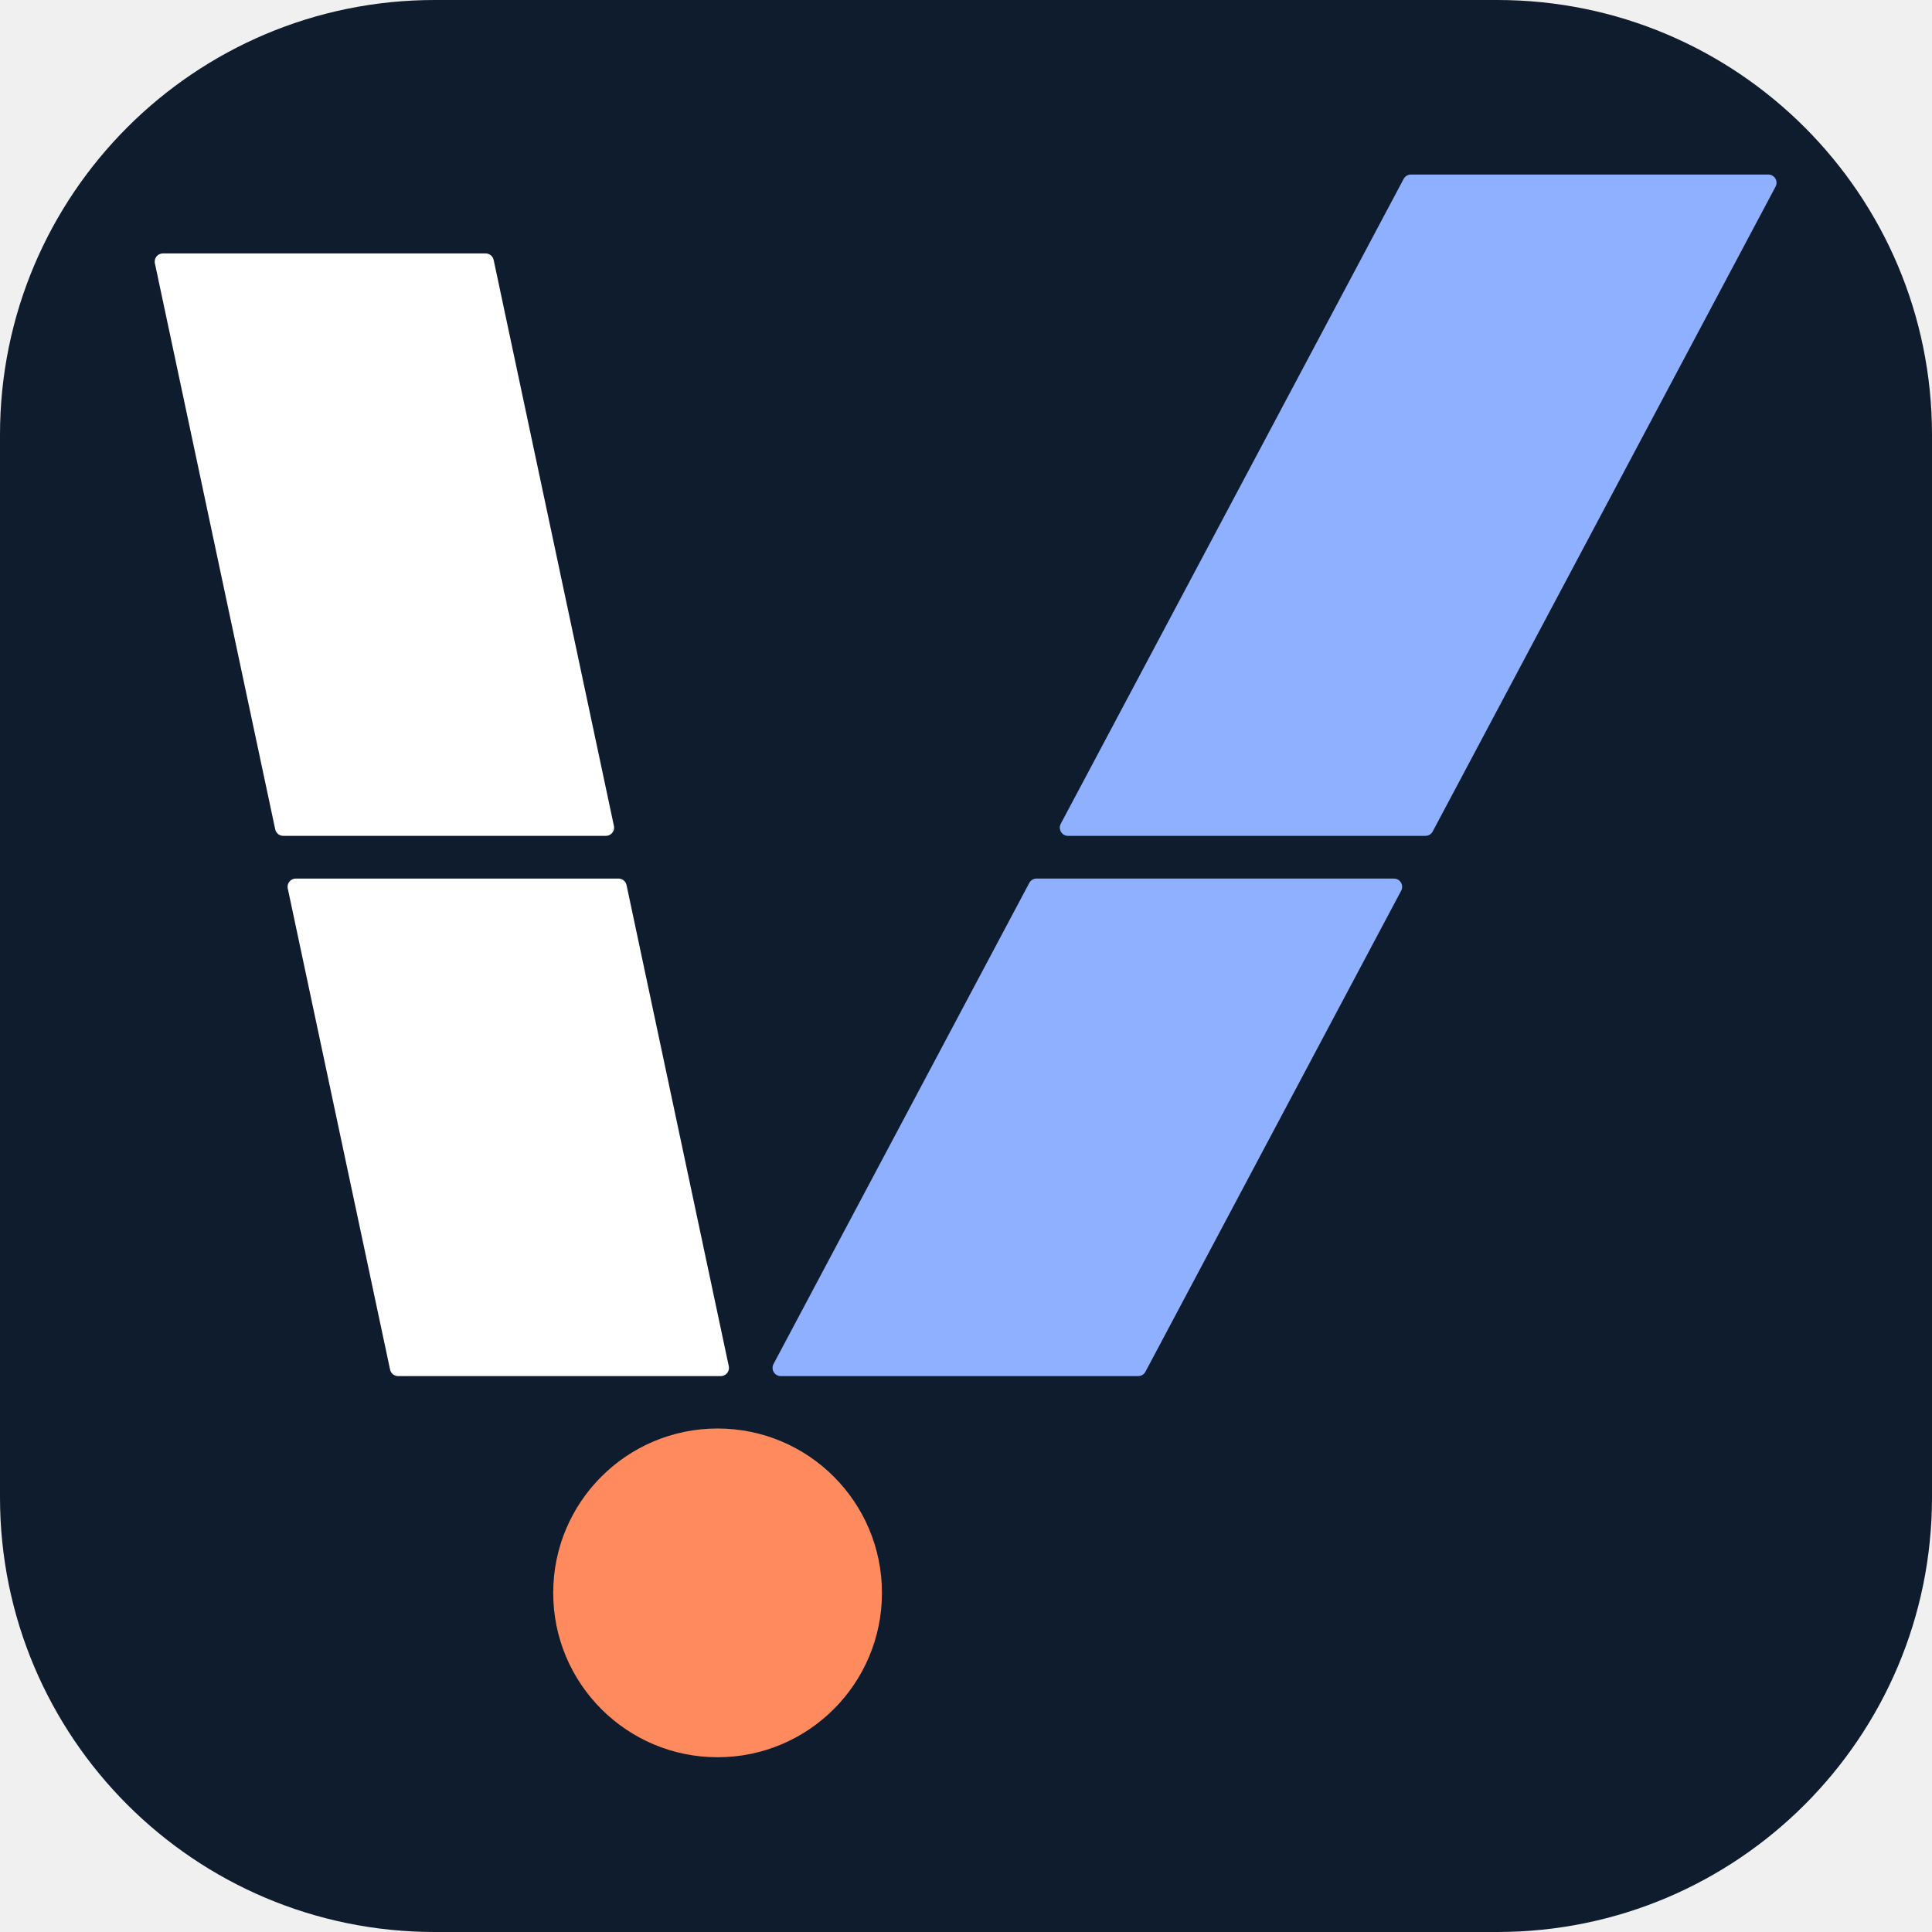
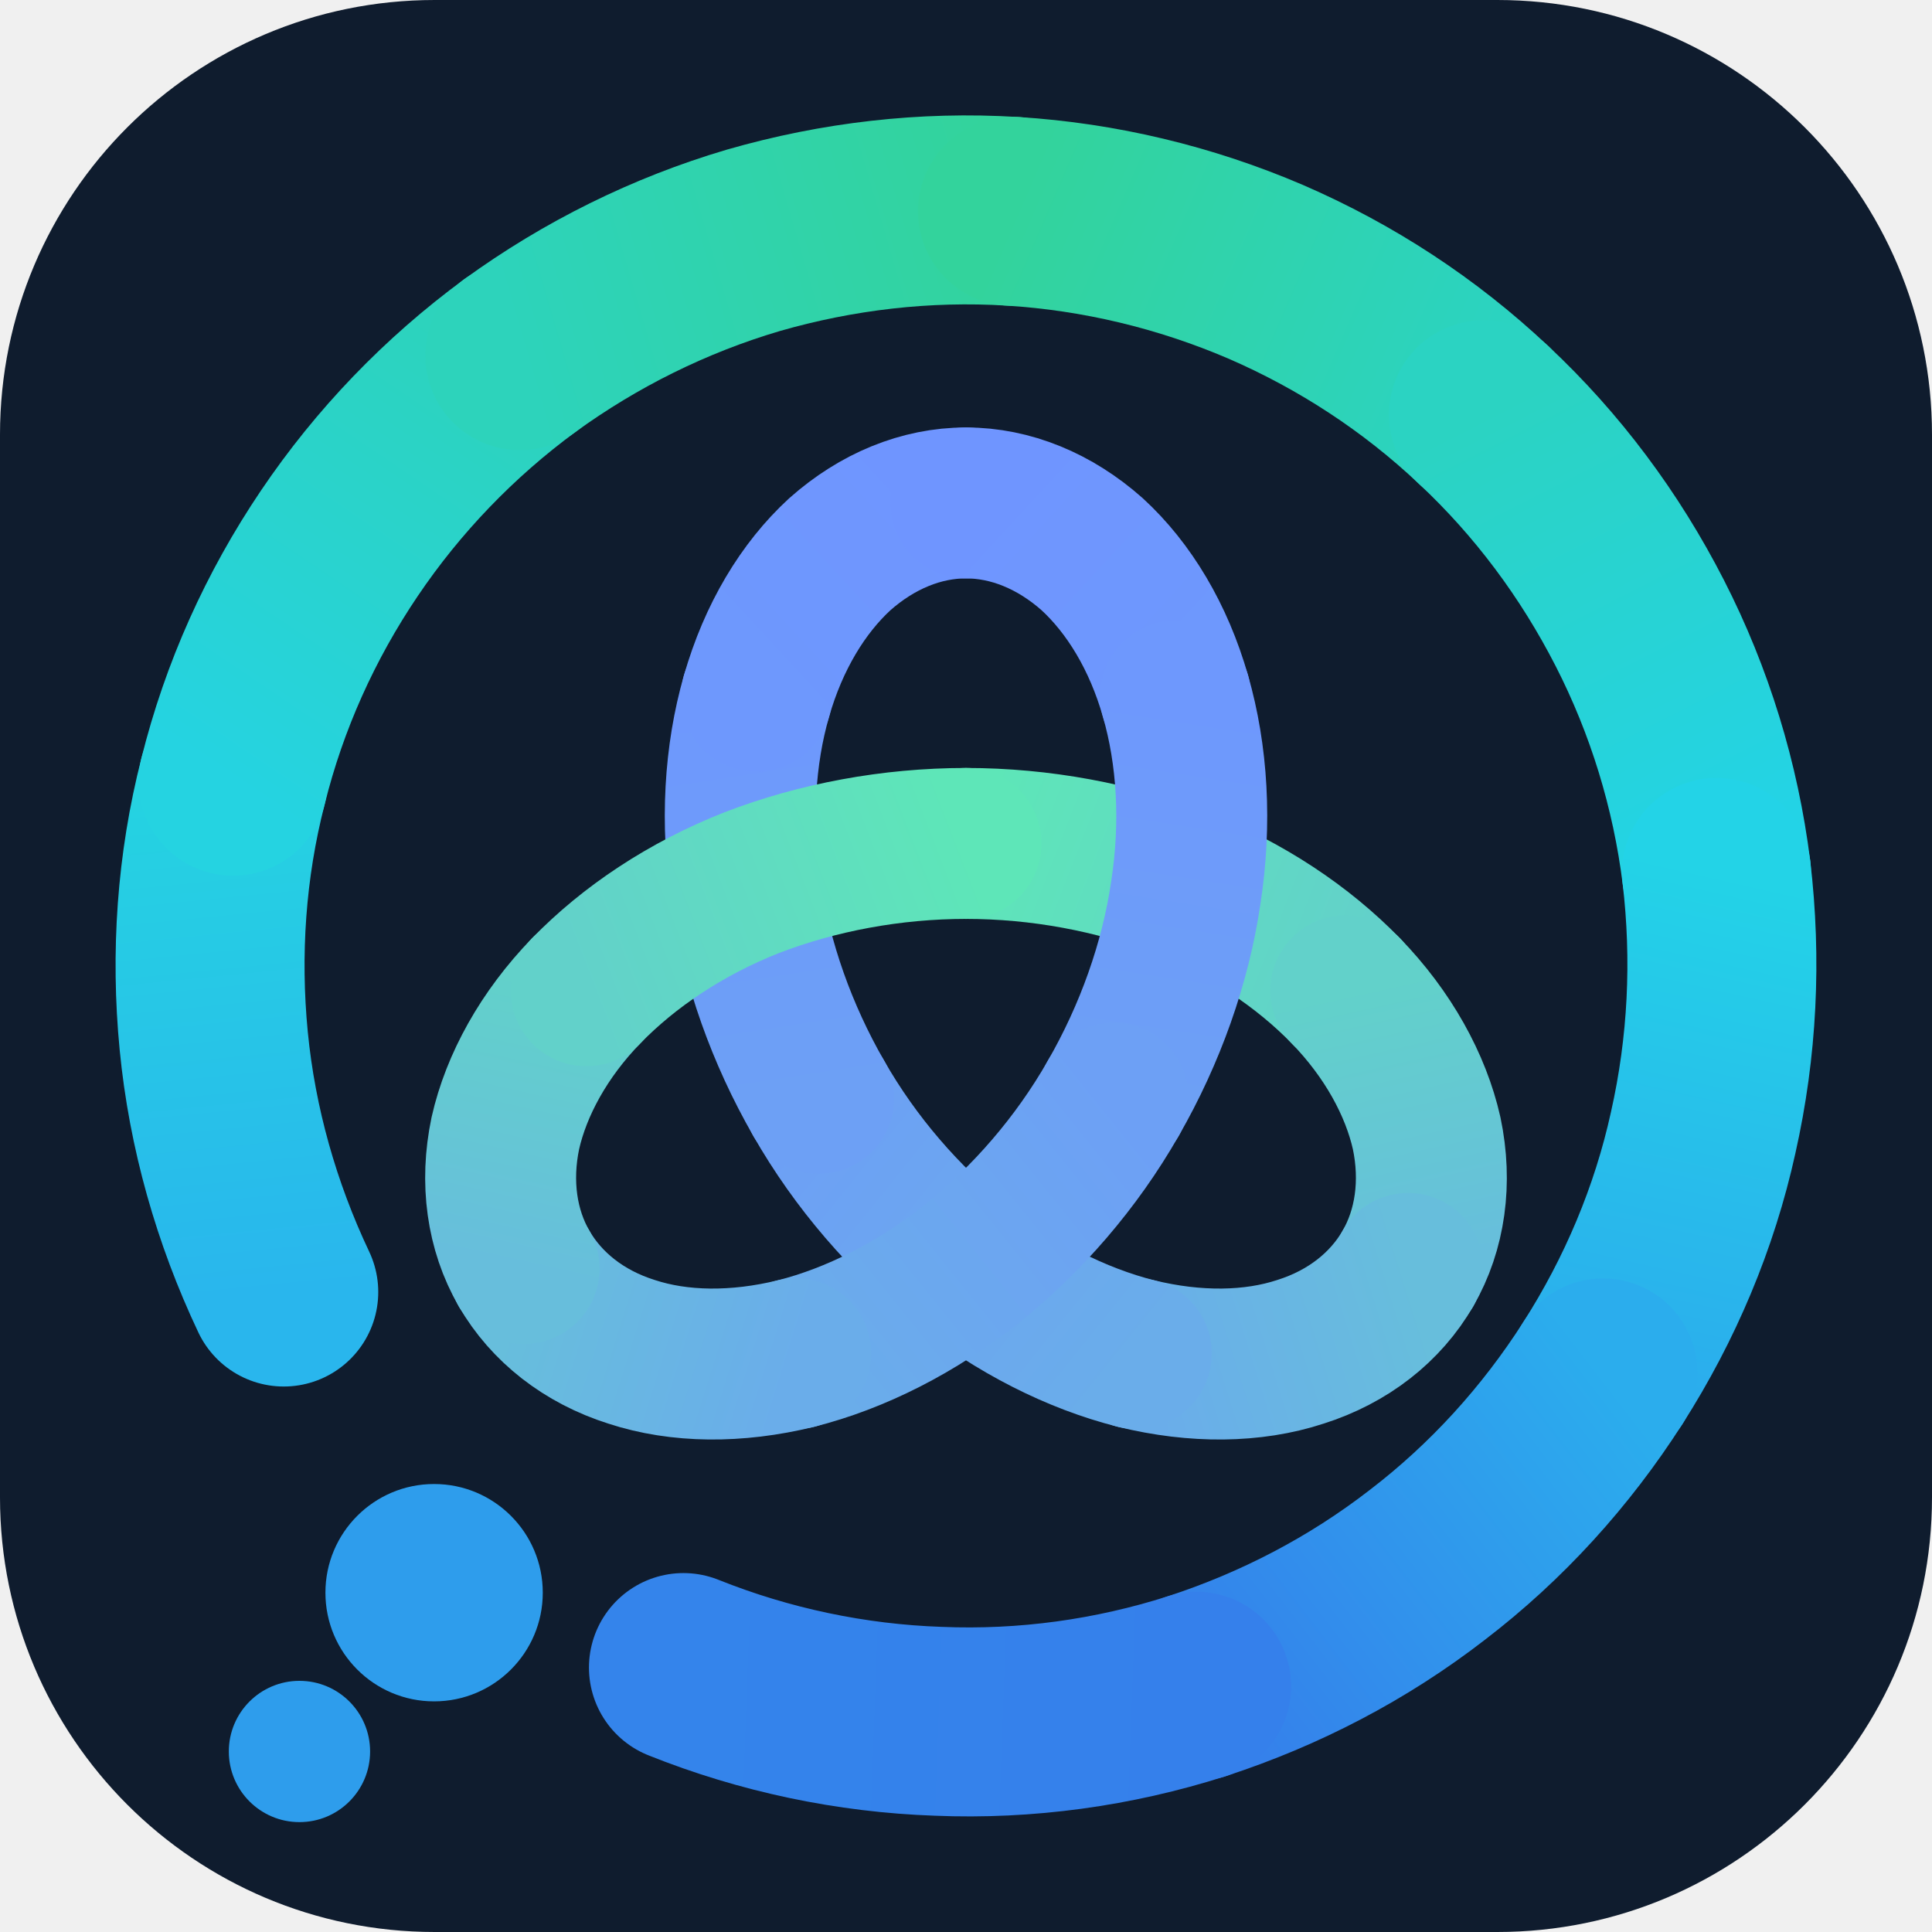
<svg xmlns="http://www.w3.org/2000/svg" width="32" height="32" viewBox="0 0 32 32" role="img" aria-label="VereinsFlow">
-   <rect width="32" height="32" rx="7.20" fill="#0F1C2E" />
-   <g transform="translate(-1.91 8.69) scale(0.1089)">
-     <path d="M42.32 -40.00 L91.40 -40.00 L109.69 46.08 L60.62 46.08 Z" fill="#FFFFFF" stroke="#FFFFFF" stroke-width="2.5" stroke-linejoin="round" />
-     <path d="M62.53 55.08 L111.61 55.08 L127.16 128.25 L78.09 128.25 Z" fill="#FFFFFF" stroke="#FFFFFF" stroke-width="2.5" stroke-linejoin="round" />
-     <path d="M286.49 -52.00 L232.13 -52.00 L179.98 46.08 L234.34 46.08 Z" fill="#8FB0FF" stroke="#8FB0FF" stroke-width="2.5" stroke-linejoin="round" />
-     <path d="M229.55 55.08 L175.19 55.08 L136.29 128.25 L190.65 128.25 Z" fill="#8FB0FF" stroke="#8FB0FF" stroke-width="2.5" stroke-linejoin="round" />
-     <circle cx="126.68" cy="162.47" r="25.00" fill="#FF8A5E" />
+   <defs>
+     <linearGradient id="vffb0" gradientUnits="userSpaceOnUse" x1="4.7" y1="21.4" x2="3.86" y2="12.94">
+       <stop offset="0" stop-color="#29B6ED" />
+       <stop offset="1" stop-color="#25D3E1" />
+     </linearGradient>
+     <linearGradient id="vffb1" gradientUnits="userSpaceOnUse" x1="3.86" y1="12.94" x2="8.61" y2="5.89">
+       <stop offset="0" stop-color="#25D3E1" />
+       <stop offset="1" stop-color="#2DD3BB" />
+     </linearGradient>
+     <linearGradient id="vffb2" gradientUnits="userSpaceOnUse" x1="8.61" y1="5.89" x2="16.77" y2="3.5">
+       <stop offset="0" stop-color="#2DD3BB" />
+       <stop offset="1" stop-color="#33D39C" />
+     </linearGradient>
+     <linearGradient id="vffb3" gradientUnits="userSpaceOnUse" x1="16.77" y1="3.5" x2="24.57" y2="6.87">
+       <stop offset="0" stop-color="#33D39C" />
+       <stop offset="1" stop-color="#2BD3C2" />
+     </linearGradient>
+     <linearGradient id="vffb4" gradientUnits="userSpaceOnUse" x1="24.57" y1="6.87" x2="28.43" y2="14.45">
+       <stop offset="0" stop-color="#2BD3C2" />
+       <stop offset="1" stop-color="#23D3E7" />
+     </linearGradient>
+     <linearGradient id="vffb5" gradientUnits="userSpaceOnUse" x1="28.43" y1="14.45" x2="26.55" y2="22.74">
+       <stop offset="0" stop-color="#23D3E7" />
+       <stop offset="1" stop-color="#2BADED" />
+     </linearGradient>
+     <linearGradient id="vffb6" gradientUnits="userSpaceOnUse" x1="26.55" y1="22.74" x2="19.82" y2="27.93">
+       <stop offset="0" stop-color="#2BADED" />
+       <stop offset="1" stop-color="#3580EB" />
+     </linearGradient>
+     <linearGradient id="vffb7" gradientUnits="userSpaceOnUse" x1="19.82" y1="27.93" x2="11.32" y2="27.62">
+       <stop offset="0" stop-color="#3580EB" />
+       <stop offset="1" stop-color="#3484EB" />
+     </linearGradient>
+     <linearGradient id="vffk0" gradientUnits="userSpaceOnUse" x1="16" y1="13.97" x2="22.29" y2="16.41">
+       <stop offset="0" stop-color="#5EE6B8" />
+       <stop offset="1" stop-color="#62D1CA" />
+     </linearGradient>
+     <linearGradient id="vffk1" gradientUnits="userSpaceOnUse" x1="22.29" y1="16.41" x2="23.32" y2="21.01">
+       <stop offset="0" stop-color="#62D1CA" />
+       <stop offset="1" stop-color="#67BEDC" />
+     </linearGradient>
+     <linearGradient id="vffk2" gradientUnits="userSpaceOnUse" x1="23.32" y1="21.01" x2="18.82" y2="22.42">
+       <stop offset="0" stop-color="#67BEDC" />
+       <stop offset="1" stop-color="#6AADEA" />
+     </linearGradient>
+     <linearGradient id="vffk3" gradientUnits="userSpaceOnUse" x1="18.82" y1="22.42" x2="13.56" y2="18.19">
+       <stop offset="0" stop-color="#6AADEA" />
+       <stop offset="1" stop-color="#6DA0F5" />
+     </linearGradient>
+     <linearGradient id="vffk4" gradientUnits="userSpaceOnUse" x1="13.56" y1="18.19" x2="12.53" y2="11.53">
+       <stop offset="0" stop-color="#6DA0F5" />
+       <stop offset="1" stop-color="#6E98FD" />
+     </linearGradient>
+     <linearGradient id="vffk5" gradientUnits="userSpaceOnUse" x1="12.53" y1="11.53" x2="16" y2="8.33">
+       <stop offset="0" stop-color="#6E98FD" />
+       <stop offset="1" stop-color="#6F95FF" />
+     </linearGradient>
+     <linearGradient id="vffk6" gradientUnits="userSpaceOnUse" x1="16" y1="8.33" x2="19.47" y2="11.53">
+       <stop offset="0" stop-color="#6F95FF" />
+       <stop offset="1" stop-color="#6E98FD" />
+     </linearGradient>
+     <linearGradient id="vffk7" gradientUnits="userSpaceOnUse" x1="19.47" y1="11.53" x2="18.44" y2="18.19">
+       <stop offset="0" stop-color="#6E98FD" />
+       <stop offset="1" stop-color="#6DA0F5" />
+     </linearGradient>
+     <linearGradient id="vffk8" gradientUnits="userSpaceOnUse" x1="18.44" y1="18.19" x2="13.18" y2="22.42">
+       <stop offset="0" stop-color="#6DA0F5" />
+       <stop offset="1" stop-color="#6AADEA" />
+     </linearGradient>
+     <linearGradient id="vffk9" gradientUnits="userSpaceOnUse" x1="13.18" y1="22.42" x2="8.68" y2="21.01">
+       <stop offset="0" stop-color="#6AADEA" />
+       <stop offset="1" stop-color="#67BEDC" />
+     </linearGradient>
+     <linearGradient id="vffk10" gradientUnits="userSpaceOnUse" x1="8.68" y1="21.01" x2="9.71" y2="16.41">
+       <stop offset="0" stop-color="#67BEDC" />
+       <stop offset="1" stop-color="#62D1CA" />
+     </linearGradient>
+     <linearGradient id="vffk11" gradientUnits="userSpaceOnUse" x1="9.71" y1="16.41" x2="16" y2="13.97">
+       <stop offset="0" stop-color="#62D1CA" />
+       <stop offset="1" stop-color="#5EE6B8" />
+     </linearGradient>
+   </defs>
+   <rect width="32" height="32" rx="7.2" fill="#0F1C2E" />
+   <g fill="none" stroke-width="3.13" stroke-linecap="round">
+     <path d="M4.7 21.4C4.08 20.09 3.68 18.68 3.54 17.24C3.4 15.8 3.5 14.34 3.86 12.94" stroke="url(#vffb0)" />
+     <path d="M3.86 12.94C4.21 11.53 4.81 10.2 5.62 9C6.43 7.8 7.44 6.75 8.61 5.89" stroke="url(#vffb1)" />
+     <path d="M8.61 5.89C9.78 5.04 11.09 4.39 12.48 3.98C13.87 3.58 15.32 3.41 16.77 3.5" stroke="url(#vffb2)" />
+     <path d="M16.77 3.5C18.21 3.59 19.63 3.93 20.96 4.5C22.3 5.08 23.52 5.88 24.57 6.87" stroke="url(#vffb3)" />
+     <path d="M24.57 6.87C25.63 7.86 26.5 9.03 27.16 10.32C27.82 11.61 28.25 13.01 28.43 14.45" stroke="url(#vffb4)" />
+     <path d="M28.43 14.45C28.6 15.89 28.53 17.34 28.21 18.76C27.9 20.17 27.33 21.52 26.55 22.74" stroke="url(#vffb5)" />
+     <path d="M26.55 22.74C25.77 23.96 24.79 25.04 23.64 25.92C22.49 26.81 21.2 27.48 19.82 27.93" stroke="url(#vffb6)" />
+     <path d="M19.82 27.93C18.44 28.37 16.99 28.57 15.54 28.51C14.1 28.46 12.67 28.16 11.32 27.62" stroke="url(#vffb7)" />
+   </g>
+   <circle cx="7.19" cy="26.38" r="1.8" fill="#2E9DEC" />
+   <circle cx="4.96" cy="29.01" r="1.17" fill="#2E9DEC" />
+   <g fill="none" stroke-width="2.5" stroke-linecap="round" stroke-linejoin="round">
+     <path d="M16 13.97C17.23 13.97 18.46 14.2 19.55 14.62C20.64 15.05 21.58 15.68 22.29 16.41" stroke="url(#vffk0)" />
+     <path d="M22.29 16.41C22.99 17.13 23.45 17.97 23.63 18.77C23.8 19.58 23.69 20.37 23.32 21.01" stroke="url(#vffk1)" />
+     <path d="M23.32 21.01C22.95 21.65 22.33 22.14 21.54 22.39C20.75 22.65 19.8 22.66 18.82 22.42" stroke="url(#vffk2)" />
+     <path d="M18.82 22.42C17.83 22.17 16.82 21.66 15.9 20.93C14.99 20.2 14.17 19.26 13.56 18.19" stroke="url(#vffk3)" />
+     <path d="M13.56 18.19C12.95 17.13 12.53 15.95 12.36 14.79C12.18 13.63 12.25 12.5 12.53 11.53" stroke="url(#vffk4)" />
+     <path d="M12.53 11.53C12.81 10.55 13.3 9.74 13.91 9.18C14.53 8.63 15.26 8.33 16 8.33" stroke="url(#vffk5)" />
+     <path d="M16 8.33C16.74 8.33 17.47 8.63 18.09 9.18C18.7 9.74 19.19 10.55 19.47 11.53" stroke="url(#vffk6)" />
+     <path d="M19.47 11.53C19.75 12.5 19.82 13.63 19.64 14.79C19.47 15.95 19.05 17.13 18.44 18.19" stroke="url(#vffk7)" />
+     <path d="M18.44 18.19C17.83 19.26 17.01 20.2 16.1 20.93C15.18 21.66 14.17 22.17 13.18 22.42" stroke="url(#vffk8)" />
+     <path d="M13.18 22.42C12.2 22.66 11.25 22.65 10.46 22.39C9.67 22.14 9.05 21.65 8.68 21.01" stroke="url(#vffk9)" />
+     <path d="M8.68 21.01C8.31 20.37 8.2 19.58 8.37 18.77C8.55 17.97 9.01 17.13 9.71 16.41" stroke="url(#vffk10)" />
+     <path d="M9.71 16.41C10.42 15.68 11.36 15.05 12.45 14.62C13.54 14.2 14.77 13.97 16 13.97" stroke="url(#vffk11)" />
  </g>
</svg>
